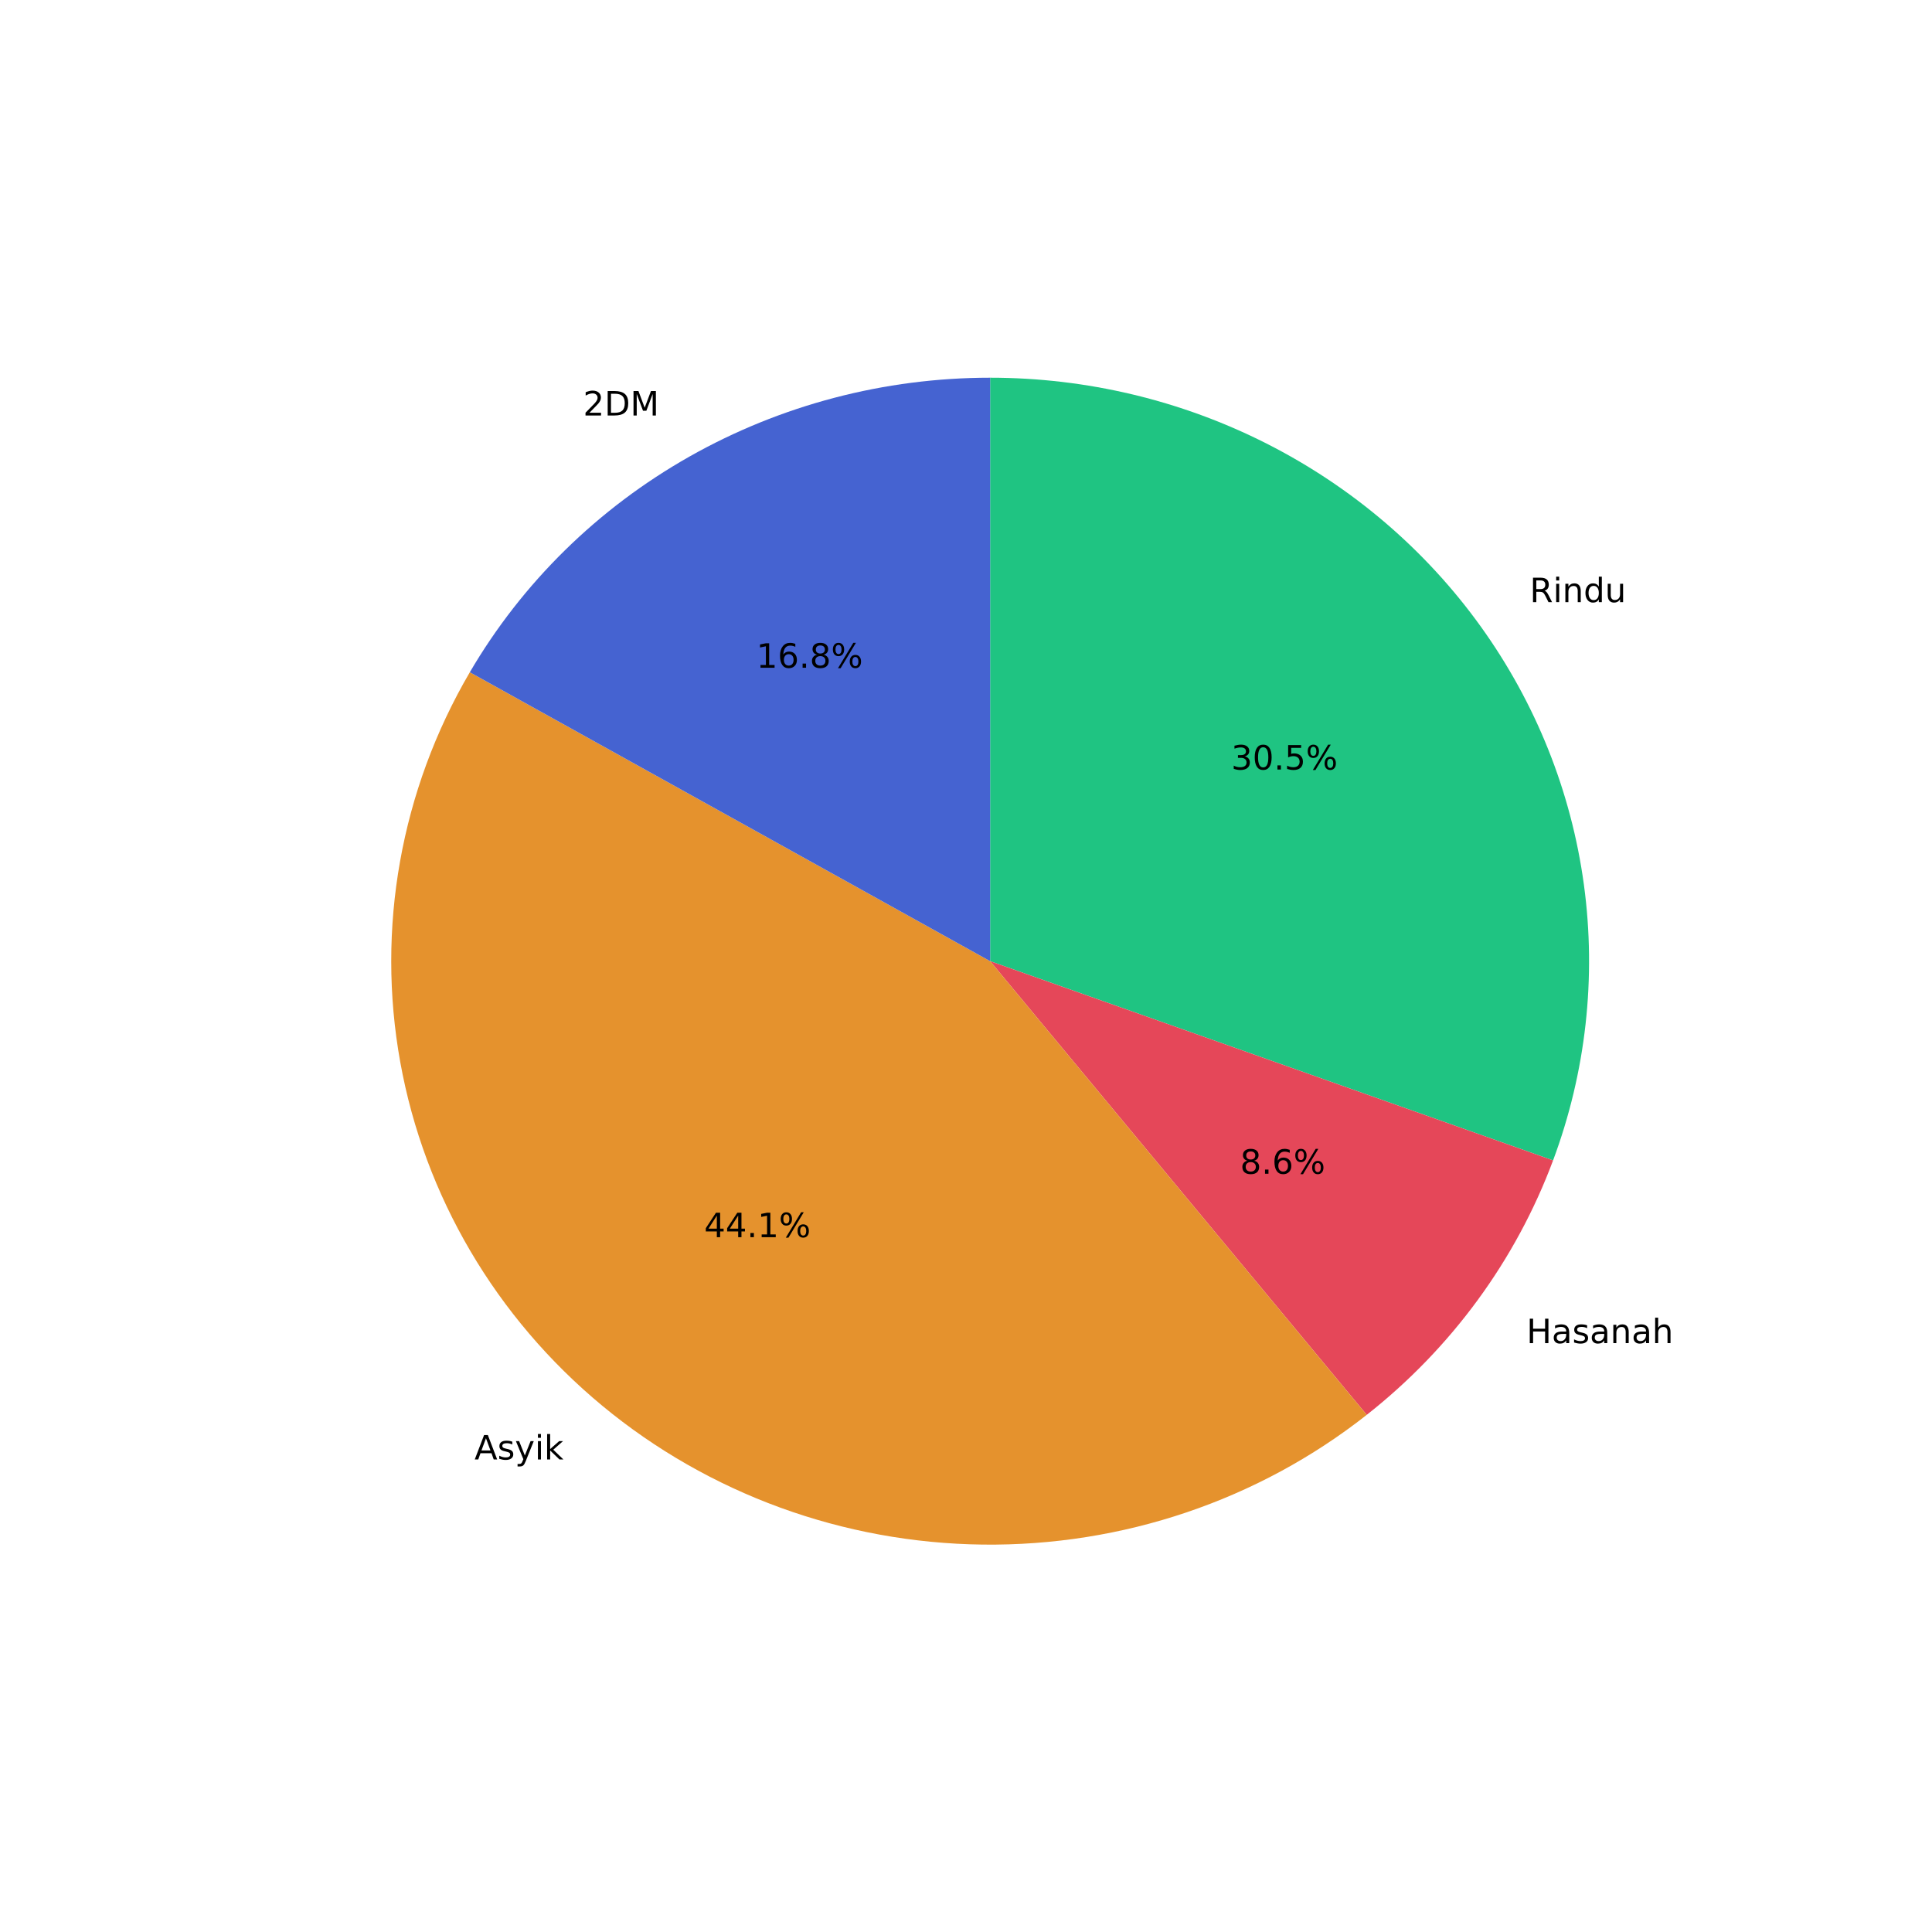
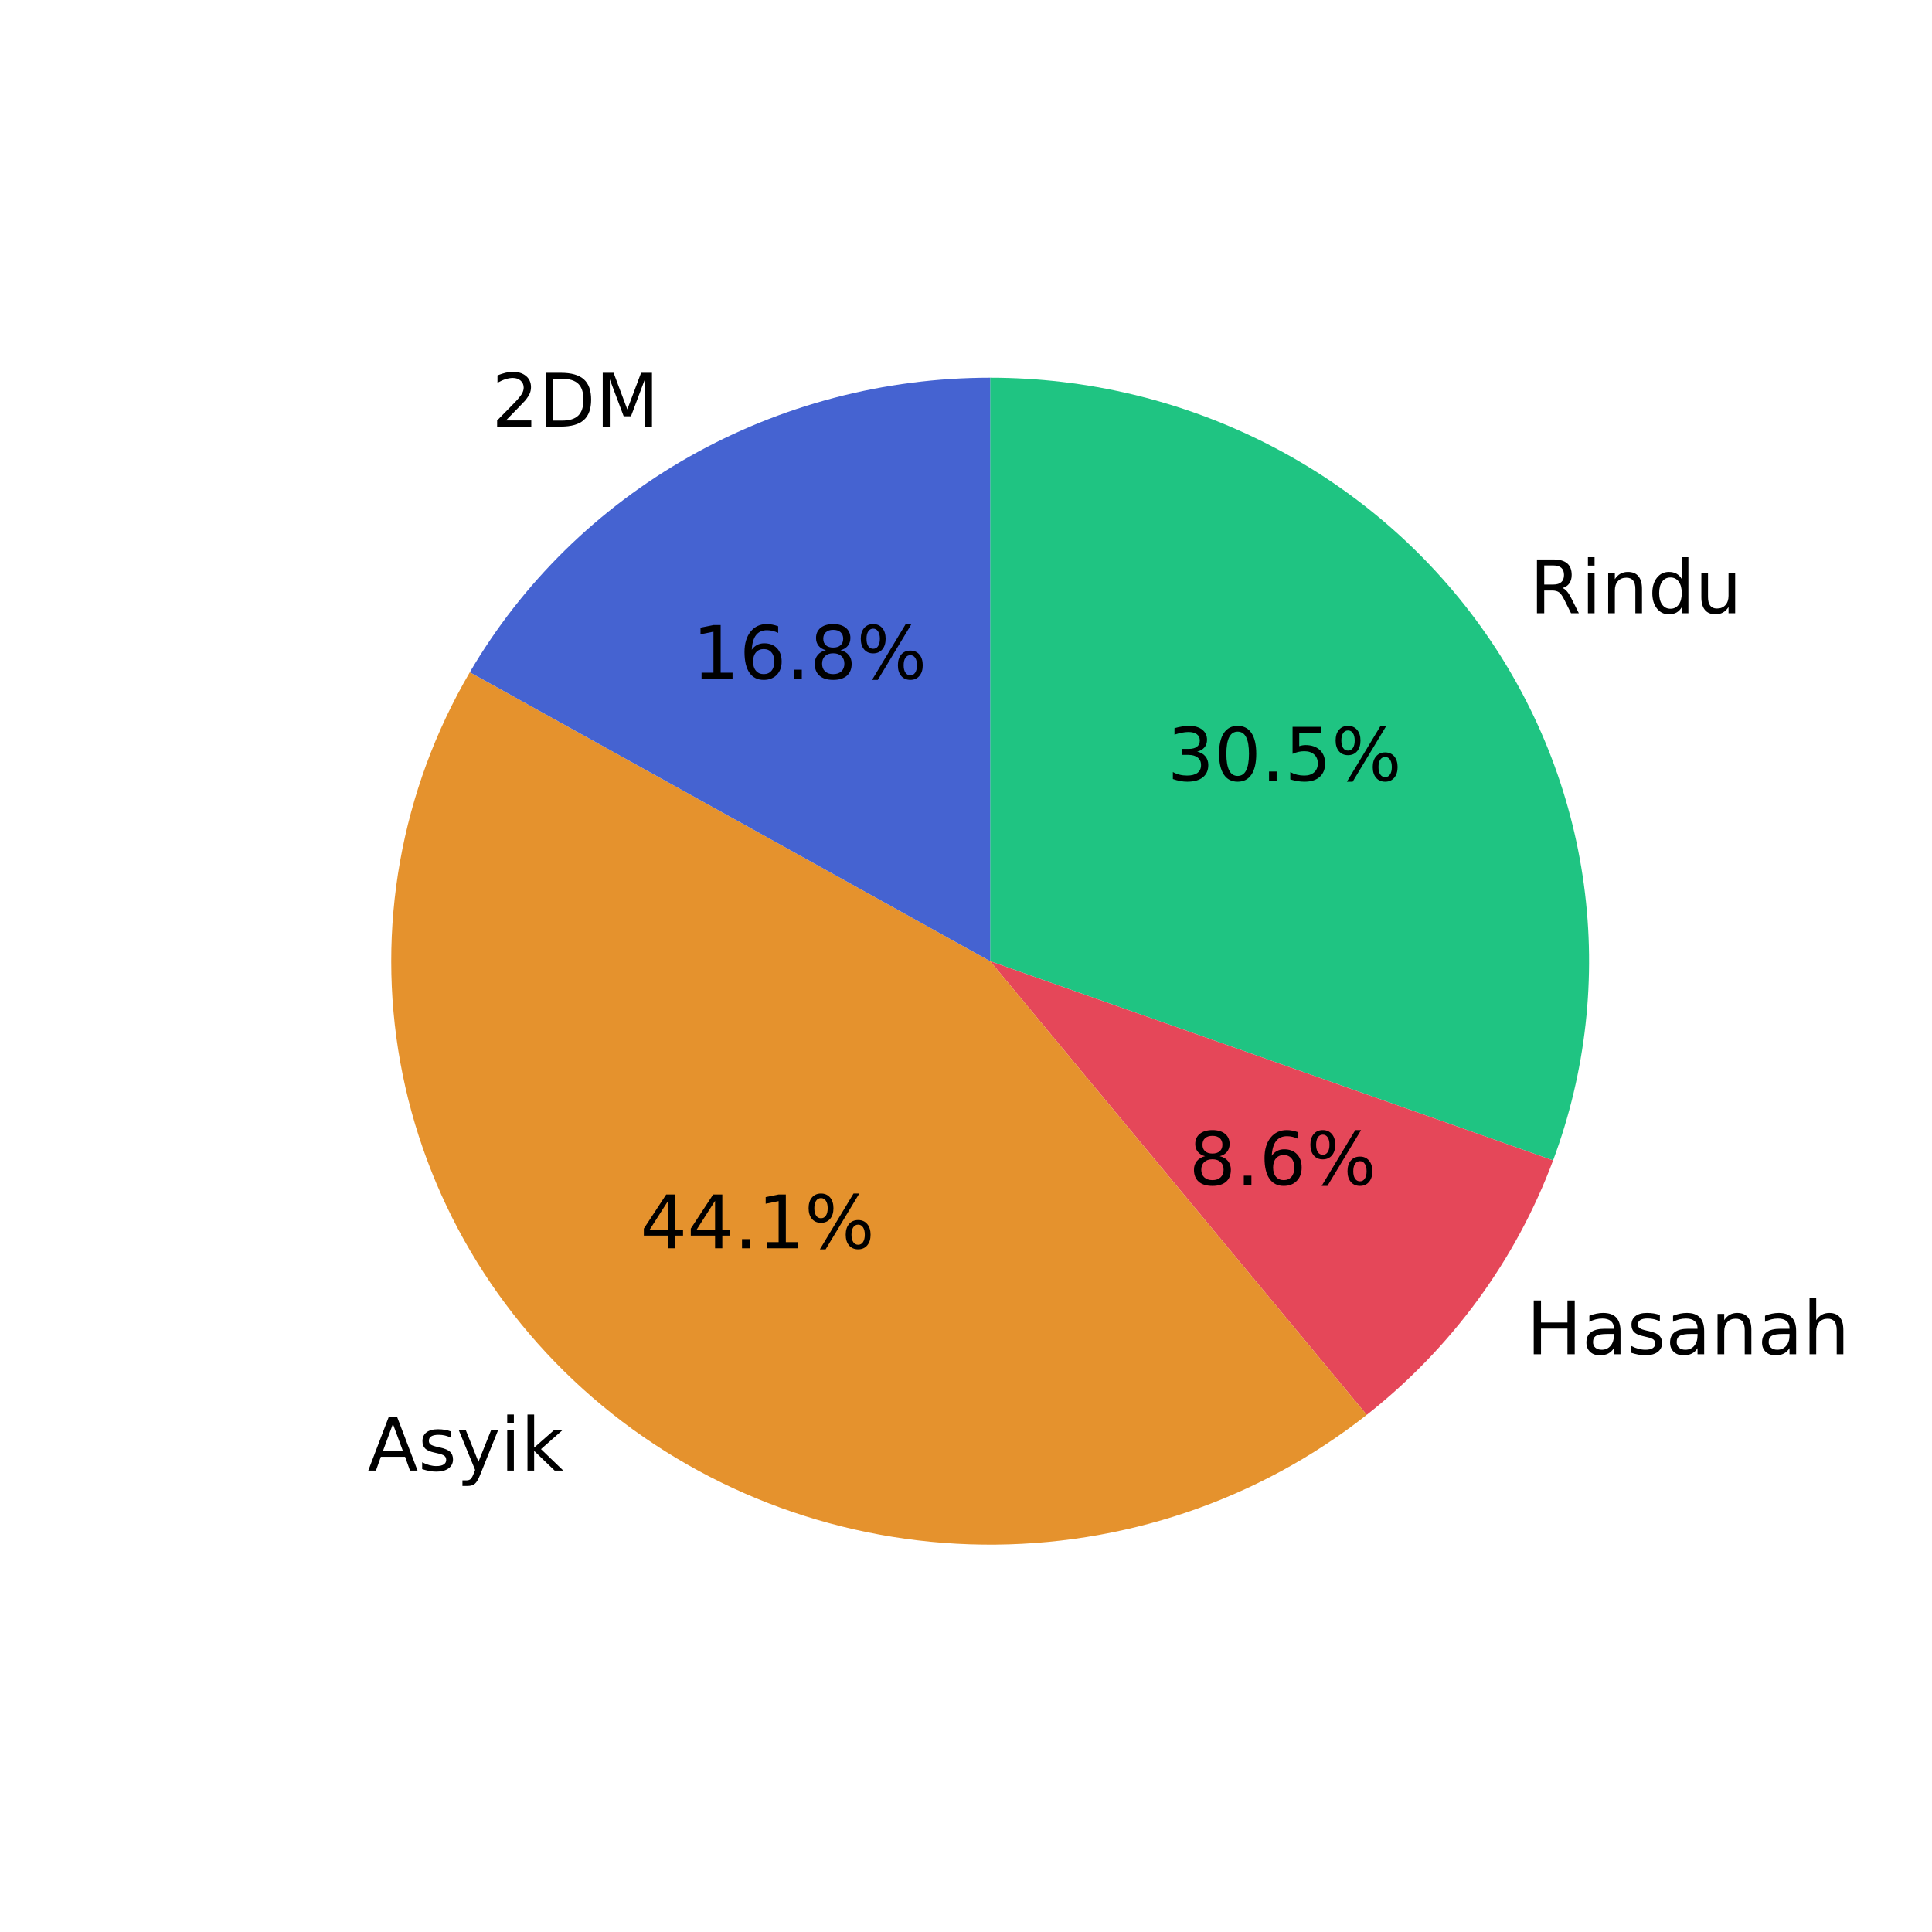
<svg xmlns="http://www.w3.org/2000/svg" xmlns:xlink="http://www.w3.org/1999/xlink" height="576pt" version="1.1" viewBox="0 0 576 576" width="576pt">
  <defs>
    <style type="text/css">
*{stroke-linecap:butt;stroke-linejoin:round;}
  </style>
  </defs>
  <g id="figure_1">
    <g id="patch_1">
      <path d="M 0 576  L 576 576  L 576 0  L 0 0  z " style="fill:none;" />
    </g>
    <g id="axes_1">
      <g id="patch_2">
        <path d="M 463.028 345.957  C 472.826 319.683 475.98 291.491 472.222 263.777  C 468.464 236.064 457.903 209.637 441.437 186.743  C 424.971 163.849 403.081 145.155 377.626 132.251  C 352.171 119.346 323.895 112.608 295.2 112.608  L 295.2 286.56  L 463.028 345.957  z " style="fill:#1fc482;" />
      </g>
      <g id="patch_3">
        <path d="M 407.478 421.82  C 420.047 411.918 431.177 400.4 440.564 387.58  C 449.952 374.76 457.509 360.758 463.028 345.957  L 295.2 286.56  L 407.478 421.82  z " style="fill:#e54759;" />
      </g>
      <g id="patch_4">
        <path d="M 140.07 200.421  C 119.466 235.636 112.131 276.782 119.341 316.703  C 126.551 356.623 147.861 392.86 179.566 419.109  C 211.27 445.358 251.416 460.004 293.02 460.499  C 334.624 460.994 375.125 447.307 407.478 421.82  L 295.2 286.56  L 140.07 200.421  z " style="fill:#e5922d;" />
      </g>
      <g id="patch_5">
        <path d="M 295.2 112.608  C 263.691 112.608 232.736 120.733 205.492 136.155  C 178.248 151.577 155.673 173.752 140.07 200.421  L 295.2 286.56  L 295.2 112.608  z " style="fill:#4563d1;" />
      </g>
      <g id="matplotlib.axis_1" />
      <g id="matplotlib.axis_2" />
      <g id="text_1">
        <defs>
          <path d="M 44.391 34.188  Q 47.562 33.109 50.562 29.594  Q 53.562 26.078 56.594 19.922  L 66.609 0  L 56 0  L 46.688 18.703  Q 43.062 26.031 39.672 28.422  Q 36.281 30.812 30.422 30.812  L 19.672 30.812  L 19.672 0  L 9.812 0  L 9.812 72.906  L 32.078 72.906  Q 44.578 72.906 50.734 67.672  Q 56.891 62.453 56.891 51.906  Q 56.891 45.016 53.688 40.469  Q 50.484 35.938 44.391 34.188  z M 19.672 64.797  L 19.672 38.922  L 32.078 38.922  Q 39.203 38.922 42.844 42.219  Q 46.484 45.516 46.484 51.906  Q 46.484 58.297 42.844 61.547  Q 39.203 64.797 32.078 64.797  z " id="DejaVuSans-52" />
          <path d="M 9.422 54.688  L 18.406 54.688  L 18.406 0  L 9.422 0  z M 9.422 75.984  L 18.406 75.984  L 18.406 64.594  L 9.422 64.594  z " id="DejaVuSans-69" />
          <path d="M 54.891 33.016  L 54.891 0  L 45.906 0  L 45.906 32.719  Q 45.906 40.484 42.875 44.328  Q 39.844 48.188 33.797 48.188  Q 26.516 48.188 22.312 43.547  Q 18.109 38.922 18.109 30.906  L 18.109 0  L 9.078 0  L 9.078 54.688  L 18.109 54.688  L 18.109 46.188  Q 21.344 51.125 25.703 53.562  Q 30.078 56 35.797 56  Q 45.219 56 50.047 50.172  Q 54.891 44.344 54.891 33.016  z " id="DejaVuSans-6e" />
          <path d="M 45.406 46.391  L 45.406 75.984  L 54.391 75.984  L 54.391 0  L 45.406 0  L 45.406 8.203  Q 42.578 3.328 38.25 0.953  Q 33.938 -1.422 27.875 -1.422  Q 17.969 -1.422 11.734 6.484  Q 5.516 14.406 5.516 27.297  Q 5.516 40.188 11.734 48.094  Q 17.969 56 27.875 56  Q 33.938 56 38.25 53.625  Q 42.578 51.266 45.406 46.391  z M 14.797 27.297  Q 14.797 17.391 18.875 11.75  Q 22.953 6.109 30.078 6.109  Q 37.203 6.109 41.297 11.75  Q 45.406 17.391 45.406 27.297  Q 45.406 37.203 41.297 42.844  Q 37.203 48.484 30.078 48.484  Q 22.953 48.484 18.875 42.844  Q 14.797 37.203 14.797 27.297  z " id="DejaVuSans-64" />
          <path d="M 8.5 21.578  L 8.5 54.688  L 17.484 54.688  L 17.484 21.922  Q 17.484 14.156 20.5 10.266  Q 23.531 6.391 29.594 6.391  Q 36.859 6.391 41.078 11.031  Q 45.312 15.672 45.312 23.688  L 45.312 54.688  L 54.297 54.688  L 54.297 0  L 45.312 0  L 45.312 8.406  Q 42.047 3.422 37.719 1  Q 33.406 -1.422 27.688 -1.422  Q 18.266 -1.422 13.375 4.438  Q 8.5 10.297 8.5 21.578  z M 31.109 56  z " id="DejaVuSans-75" />
        </defs>
-         <g transform="translate(456.0609 179.5202)scale(0.1 -0.1)">
+         <g transform="translate(456.0609 182.8315)scale(0.22 -0.22)">
          <use xlink:href="#DejaVuSans-52" />
          <use x="69.482" xlink:href="#DejaVuSans-69" />
          <use x="97.266" xlink:href="#DejaVuSans-6e" />
          <use x="160.645" xlink:href="#DejaVuSans-64" />
          <use x="224.121" xlink:href="#DejaVuSans-75" />
        </g>
      </g>
      <g id="text_2">
        <defs>
          <path d="M 40.578 39.312  Q 47.656 37.797 51.625 33  Q 55.609 28.219 55.609 21.188  Q 55.609 10.406 48.188 4.484  Q 40.766 -1.422 27.094 -1.422  Q 22.516 -1.422 17.656 -0.516  Q 12.797 0.391 7.625 2.203  L 7.625 11.719  Q 11.719 9.328 16.594 8.109  Q 21.484 6.891 26.812 6.891  Q 36.078 6.891 40.938 10.547  Q 45.797 14.203 45.797 21.188  Q 45.797 27.641 41.281 31.266  Q 36.766 34.906 28.719 34.906  L 20.219 34.906  L 20.219 43.016  L 29.109 43.016  Q 36.375 43.016 40.234 45.922  Q 44.094 48.828 44.094 54.297  Q 44.094 59.906 40.109 62.906  Q 36.141 65.922 28.719 65.922  Q 24.656 65.922 20.016 65.031  Q 15.375 64.156 9.812 62.312  L 9.812 71.094  Q 15.438 72.656 20.344 73.438  Q 25.25 74.219 29.594 74.219  Q 40.828 74.219 47.359 69.109  Q 53.906 64.016 53.906 55.328  Q 53.906 49.266 50.438 45.094  Q 46.969 40.922 40.578 39.312  z " id="DejaVuSans-33" />
          <path d="M 31.781 66.406  Q 24.172 66.406 20.328 58.906  Q 16.5 51.422 16.5 36.375  Q 16.5 21.391 20.328 13.891  Q 24.172 6.391 31.781 6.391  Q 39.453 6.391 43.281 13.891  Q 47.125 21.391 47.125 36.375  Q 47.125 51.422 43.281 58.906  Q 39.453 66.406 31.781 66.406  z M 31.781 74.219  Q 44.047 74.219 50.516 64.516  Q 56.984 54.828 56.984 36.375  Q 56.984 17.969 50.516 8.266  Q 44.047 -1.422 31.781 -1.422  Q 19.531 -1.422 13.062 8.266  Q 6.594 17.969 6.594 36.375  Q 6.594 54.828 13.062 64.516  Q 19.531 74.219 31.781 74.219  z " id="DejaVuSans-30" />
          <path d="M 10.688 12.406  L 21 12.406  L 21 0  L 10.688 0  z " id="DejaVuSans-2e" />
          <path d="M 10.797 72.906  L 49.516 72.906  L 49.516 64.594  L 19.828 64.594  L 19.828 46.734  Q 21.969 47.469 24.109 47.828  Q 26.266 48.188 28.422 48.188  Q 40.625 48.188 47.75 41.5  Q 54.891 34.812 54.891 23.391  Q 54.891 11.625 47.562 5.094  Q 40.234 -1.422 26.906 -1.422  Q 22.312 -1.422 17.547 -0.641  Q 12.797 0.141 7.719 1.703  L 7.719 11.625  Q 12.109 9.234 16.797 8.062  Q 21.484 6.891 26.703 6.891  Q 35.156 6.891 40.078 11.328  Q 45.016 15.766 45.016 23.391  Q 45.016 31 40.078 35.438  Q 35.156 39.891 26.703 39.891  Q 22.75 39.891 18.812 39.016  Q 14.891 38.141 10.797 36.281  z " id="DejaVuSans-35" />
          <path d="M 72.703 32.078  Q 68.453 32.078 66.031 28.469  Q 63.625 24.859 63.625 18.406  Q 63.625 12.062 66.031 8.422  Q 68.453 4.781 72.703 4.781  Q 76.859 4.781 79.266 8.422  Q 81.688 12.062 81.688 18.406  Q 81.688 24.812 79.266 28.438  Q 76.859 32.078 72.703 32.078  z M 72.703 38.281  Q 80.422 38.281 84.953 32.906  Q 89.5 27.547 89.5 18.406  Q 89.5 9.281 84.938 3.922  Q 80.375 -1.422 72.703 -1.422  Q 64.891 -1.422 60.344 3.922  Q 55.812 9.281 55.812 18.406  Q 55.812 27.594 60.375 32.938  Q 64.938 38.281 72.703 38.281  z M 22.312 68.016  Q 18.109 68.016 15.688 64.375  Q 13.281 60.75 13.281 54.391  Q 13.281 47.953 15.672 44.328  Q 18.062 40.719 22.312 40.719  Q 26.562 40.719 28.969 44.328  Q 31.391 47.953 31.391 54.391  Q 31.391 60.688 28.953 64.344  Q 26.516 68.016 22.312 68.016  z M 66.406 74.219  L 74.219 74.219  L 28.609 -1.422  L 20.797 -1.422  z M 22.312 74.219  Q 30.031 74.219 34.609 68.875  Q 39.203 63.531 39.203 54.391  Q 39.203 45.172 34.641 39.844  Q 30.078 34.516 22.312 34.516  Q 14.547 34.516 10.031 39.859  Q 5.516 45.219 5.516 54.391  Q 5.516 63.484 10.047 68.844  Q 14.594 74.219 22.312 74.219  z " id="DejaVuSans-25" />
        </defs>
-         <g transform="translate(367.0587 229.4289)scale(0.1 -0.1)">
+         <g transform="translate(347.9984 232.7402)scale(0.22 -0.22)">
          <use xlink:href="#DejaVuSans-33" />
          <use x="63.623" xlink:href="#DejaVuSans-30" />
          <use x="127.246" xlink:href="#DejaVuSans-2e" />
          <use x="159.033" xlink:href="#DejaVuSans-35" />
          <use x="222.656" xlink:href="#DejaVuSans-25" />
        </g>
      </g>
      <g id="text_3">
        <defs>
          <path d="M 9.812 72.906  L 19.672 72.906  L 19.672 43.016  L 55.516 43.016  L 55.516 72.906  L 65.375 72.906  L 65.375 0  L 55.516 0  L 55.516 34.719  L 19.672 34.719  L 19.672 0  L 9.812 0  z " id="DejaVuSans-48" />
          <path d="M 34.281 27.484  Q 23.391 27.484 19.188 25  Q 14.984 22.516 14.984 16.5  Q 14.984 11.719 18.141 8.906  Q 21.297 6.109 26.703 6.109  Q 34.188 6.109 38.703 11.406  Q 43.219 16.703 43.219 25.484  L 43.219 27.484  z M 52.203 31.203  L 52.203 0  L 43.219 0  L 43.219 8.297  Q 40.141 3.328 35.547 0.953  Q 30.953 -1.422 24.312 -1.422  Q 15.922 -1.422 10.953 3.297  Q 6 8.016 6 15.922  Q 6 25.141 12.172 29.828  Q 18.359 34.516 30.609 34.516  L 43.219 34.516  L 43.219 35.406  Q 43.219 41.609 39.141 45  Q 35.062 48.391 27.688 48.391  Q 23 48.391 18.547 47.266  Q 14.109 46.141 10.016 43.891  L 10.016 52.203  Q 14.938 54.109 19.578 55.047  Q 24.219 56 28.609 56  Q 40.484 56 46.344 49.844  Q 52.203 43.703 52.203 31.203  z " id="DejaVuSans-61" />
          <path d="M 44.281 53.078  L 44.281 44.578  Q 40.484 46.531 36.375 47.5  Q 32.281 48.484 27.875 48.484  Q 21.188 48.484 17.844 46.438  Q 14.5 44.391 14.5 40.281  Q 14.5 37.156 16.891 35.375  Q 19.281 33.594 26.516 31.984  L 29.594 31.297  Q 39.156 29.25 43.188 25.516  Q 47.219 21.781 47.219 15.094  Q 47.219 7.469 41.188 3.016  Q 35.156 -1.422 24.609 -1.422  Q 20.219 -1.422 15.453 -0.562  Q 10.688 0.297 5.422 2  L 5.422 11.281  Q 10.406 8.688 15.234 7.391  Q 20.062 6.109 24.812 6.109  Q 31.156 6.109 34.562 8.281  Q 37.984 10.453 37.984 14.406  Q 37.984 18.062 35.516 20.016  Q 33.062 21.969 24.703 23.781  L 21.578 24.516  Q 13.234 26.266 9.516 29.906  Q 5.812 33.547 5.812 39.891  Q 5.812 47.609 11.281 51.797  Q 16.75 56 26.812 56  Q 31.781 56 36.172 55.266  Q 40.578 54.547 44.281 53.078  z " id="DejaVuSans-73" />
          <path d="M 54.891 33.016  L 54.891 0  L 45.906 0  L 45.906 32.719  Q 45.906 40.484 42.875 44.328  Q 39.844 48.188 33.797 48.188  Q 26.516 48.188 22.312 43.547  Q 18.109 38.922 18.109 30.906  L 18.109 0  L 9.078 0  L 9.078 75.984  L 18.109 75.984  L 18.109 46.188  Q 21.344 51.125 25.703 53.562  Q 30.078 56 35.797 56  Q 45.219 56 50.047 50.172  Q 54.891 44.344 54.891 33.016  z " id="DejaVuSans-68" />
        </defs>
-         <g transform="translate(455.1009 400.4412)scale(0.1 -0.1)">
+         <g transform="translate(455.1009 403.7525)scale(0.22 -0.22)">
          <use xlink:href="#DejaVuSans-48" />
          <use x="75.195" xlink:href="#DejaVuSans-61" />
          <use x="136.475" xlink:href="#DejaVuSans-73" />
          <use x="188.574" xlink:href="#DejaVuSans-61" />
          <use x="249.854" xlink:href="#DejaVuSans-6e" />
          <use x="313.232" xlink:href="#DejaVuSans-61" />
          <use x="374.512" xlink:href="#DejaVuSans-68" />
        </g>
      </g>
      <g id="text_4">
        <defs>
          <path d="M 31.781 34.625  Q 24.75 34.625 20.719 30.859  Q 16.703 27.094 16.703 20.516  Q 16.703 13.922 20.719 10.156  Q 24.75 6.391 31.781 6.391  Q 38.812 6.391 42.859 10.172  Q 46.922 13.969 46.922 20.516  Q 46.922 27.094 42.891 30.859  Q 38.875 34.625 31.781 34.625  z M 21.922 38.812  Q 15.578 40.375 12.031 44.719  Q 8.5 49.078 8.5 55.328  Q 8.5 64.062 14.719 69.141  Q 20.953 74.219 31.781 74.219  Q 42.672 74.219 48.875 69.141  Q 55.078 64.062 55.078 55.328  Q 55.078 49.078 51.531 44.719  Q 48 40.375 41.703 38.812  Q 48.828 37.156 52.797 32.312  Q 56.781 27.484 56.781 20.516  Q 56.781 9.906 50.312 4.234  Q 43.844 -1.422 31.781 -1.422  Q 19.734 -1.422 13.25 4.234  Q 6.781 9.906 6.781 20.516  Q 6.781 27.484 10.781 32.312  Q 14.797 37.156 21.922 38.812  z M 18.312 54.391  Q 18.312 48.734 21.844 45.562  Q 25.391 42.391 31.781 42.391  Q 38.141 42.391 41.719 45.562  Q 45.312 48.734 45.312 54.391  Q 45.312 60.062 41.719 63.234  Q 38.141 66.406 31.781 66.406  Q 25.391 66.406 21.844 63.234  Q 18.312 60.062 18.312 54.391  z " id="DejaVuSans-38" />
          <path d="M 33.016 40.375  Q 26.375 40.375 22.484 35.828  Q 18.609 31.297 18.609 23.391  Q 18.609 15.531 22.484 10.953  Q 26.375 6.391 33.016 6.391  Q 39.656 6.391 43.531 10.953  Q 47.406 15.531 47.406 23.391  Q 47.406 31.297 43.531 35.828  Q 39.656 40.375 33.016 40.375  z M 52.594 71.297  L 52.594 62.312  Q 48.875 64.062 45.094 64.984  Q 41.312 65.922 37.594 65.922  Q 27.828 65.922 22.672 59.328  Q 17.531 52.734 16.797 39.406  Q 19.672 43.656 24.016 45.922  Q 28.375 48.188 33.594 48.188  Q 44.578 48.188 50.953 41.516  Q 57.328 34.859 57.328 23.391  Q 57.328 12.156 50.688 5.359  Q 44.047 -1.422 33.016 -1.422  Q 20.359 -1.422 13.672 8.266  Q 6.984 17.969 6.984 36.375  Q 6.984 53.656 15.188 63.938  Q 23.391 74.219 37.203 74.219  Q 40.922 74.219 44.703 73.484  Q 48.484 72.75 52.594 71.297  z " id="DejaVuSans-36" />
        </defs>
-         <g transform="translate(369.7164 349.9313)scale(0.1 -0.1)">
+         <g transform="translate(354.4735 353.2425)scale(0.22 -0.22)">
          <use xlink:href="#DejaVuSans-38" />
          <use x="63.623" xlink:href="#DejaVuSans-2e" />
          <use x="95.41" xlink:href="#DejaVuSans-36" />
          <use x="159.033" xlink:href="#DejaVuSans-25" />
        </g>
      </g>
      <g id="text_5">
        <defs>
          <path d="M 34.188 63.188  L 20.797 26.906  L 47.609 26.906  z M 28.609 72.906  L 39.797 72.906  L 67.578 0  L 57.328 0  L 50.688 18.703  L 17.828 18.703  L 11.188 0  L 0.781 0  z " id="DejaVuSans-41" />
          <path d="M 32.172 -5.078  Q 28.375 -14.844 24.75 -17.812  Q 21.141 -20.797 15.094 -20.797  L 7.906 -20.797  L 7.906 -13.281  L 13.188 -13.281  Q 16.891 -13.281 18.938 -11.516  Q 21 -9.766 23.484 -3.219  L 25.094 0.875  L 2.984 54.688  L 12.5 54.688  L 29.594 11.922  L 46.688 54.688  L 56.203 54.688  z " id="DejaVuSans-79" />
          <path d="M 9.078 75.984  L 18.109 75.984  L 18.109 31.109  L 44.922 54.688  L 56.391 54.688  L 27.391 29.109  L 57.625 0  L 45.906 0  L 18.109 26.703  L 18.109 0  L 9.078 0  z " id="DejaVuSans-6b" />
        </defs>
-         <g transform="translate(141.4646 435.1231)scale(0.1 -0.1)">
+         <g transform="translate(109.6196 438.4344)scale(0.22 -0.22)">
          <use xlink:href="#DejaVuSans-41" />
          <use x="68.408" xlink:href="#DejaVuSans-73" />
          <use x="120.508" xlink:href="#DejaVuSans-79" />
          <use x="179.688" xlink:href="#DejaVuSans-69" />
          <use x="207.471" xlink:href="#DejaVuSans-6b" />
        </g>
      </g>
      <g id="text_6">
        <defs>
          <path d="M 37.797 64.312  L 12.891 25.391  L 37.797 25.391  z M 35.203 72.906  L 47.609 72.906  L 47.609 25.391  L 58.016 25.391  L 58.016 17.188  L 47.609 17.188  L 47.609 0  L 37.797 0  L 37.797 17.188  L 4.891 17.188  L 4.891 26.703  z " id="DejaVuSans-34" />
          <path d="M 12.406 8.297  L 28.516 8.297  L 28.516 63.922  L 10.984 60.406  L 10.984 69.391  L 28.422 72.906  L 38.281 72.906  L 38.281 8.297  L 54.391 8.297  L 54.391 0  L 12.406 0  z " id="DejaVuSans-31" />
        </defs>
-         <g transform="translate(209.9357 368.8487)scale(0.1 -0.1)">
+         <g transform="translate(190.8754 372.1599)scale(0.22 -0.22)">
          <use xlink:href="#DejaVuSans-34" />
          <use x="63.623" xlink:href="#DejaVuSans-34" />
          <use x="127.246" xlink:href="#DejaVuSans-2e" />
          <use x="159.033" xlink:href="#DejaVuSans-31" />
          <use x="222.656" xlink:href="#DejaVuSans-25" />
        </g>
      </g>
      <g id="text_7">
        <defs>
          <path d="M 19.188 8.297  L 53.609 8.297  L 53.609 0  L 7.328 0  L 7.328 8.297  Q 12.938 14.109 22.625 23.891  Q 32.328 33.688 34.812 36.531  Q 39.547 41.844 41.422 45.531  Q 43.312 49.219 43.312 52.781  Q 43.312 58.594 39.234 62.25  Q 35.156 65.922 28.609 65.922  Q 23.969 65.922 18.812 64.312  Q 13.672 62.703 7.812 59.422  L 7.812 69.391  Q 13.766 71.781 18.938 73  Q 24.125 74.219 28.422 74.219  Q 39.75 74.219 46.484 68.547  Q 53.219 62.891 53.219 53.422  Q 53.219 48.922 51.531 44.891  Q 49.859 40.875 45.406 35.406  Q 44.188 33.984 37.641 27.219  Q 31.109 20.453 19.188 8.297  z " id="DejaVuSans-32" />
          <path d="M 19.672 64.797  L 19.672 8.109  L 31.594 8.109  Q 46.688 8.109 53.688 14.938  Q 60.688 21.781 60.688 36.531  Q 60.688 51.172 53.688 57.984  Q 46.688 64.797 31.594 64.797  z M 9.812 72.906  L 30.078 72.906  Q 51.266 72.906 61.172 64.094  Q 71.094 55.281 71.094 36.531  Q 71.094 17.672 61.125 8.828  Q 51.172 0 30.078 0  L 9.812 0  z " id="DejaVuSans-44" />
          <path d="M 9.812 72.906  L 24.516 72.906  L 43.109 23.297  L 61.812 72.906  L 76.516 72.906  L 76.516 0  L 66.891 0  L 66.891 64.016  L 48.094 14.016  L 38.188 14.016  L 19.391 64.016  L 19.391 0  L 9.812 0  z " id="DejaVuSans-4d" />
        </defs>
-         <g transform="translate(173.8301 123.8737)scale(0.1 -0.1)">
+         <g transform="translate(146.6014 127.185)scale(0.22 -0.22)">
          <use xlink:href="#DejaVuSans-32" />
          <use x="63.623" xlink:href="#DejaVuSans-44" />
          <use x="140.625" xlink:href="#DejaVuSans-4d" />
        </g>
      </g>
      <g id="text_8">
-         <g transform="translate(225.4914 199.0763)scale(0.1 -0.1)">
+         <g transform="translate(206.4311 202.3875)scale(0.22 -0.22)">
          <use xlink:href="#DejaVuSans-31" />
          <use x="63.623" xlink:href="#DejaVuSans-36" />
          <use x="127.246" xlink:href="#DejaVuSans-2e" />
          <use x="159.033" xlink:href="#DejaVuSans-38" />
          <use x="222.656" xlink:href="#DejaVuSans-25" />
        </g>
      </g>
    </g>
  </g>
</svg>
